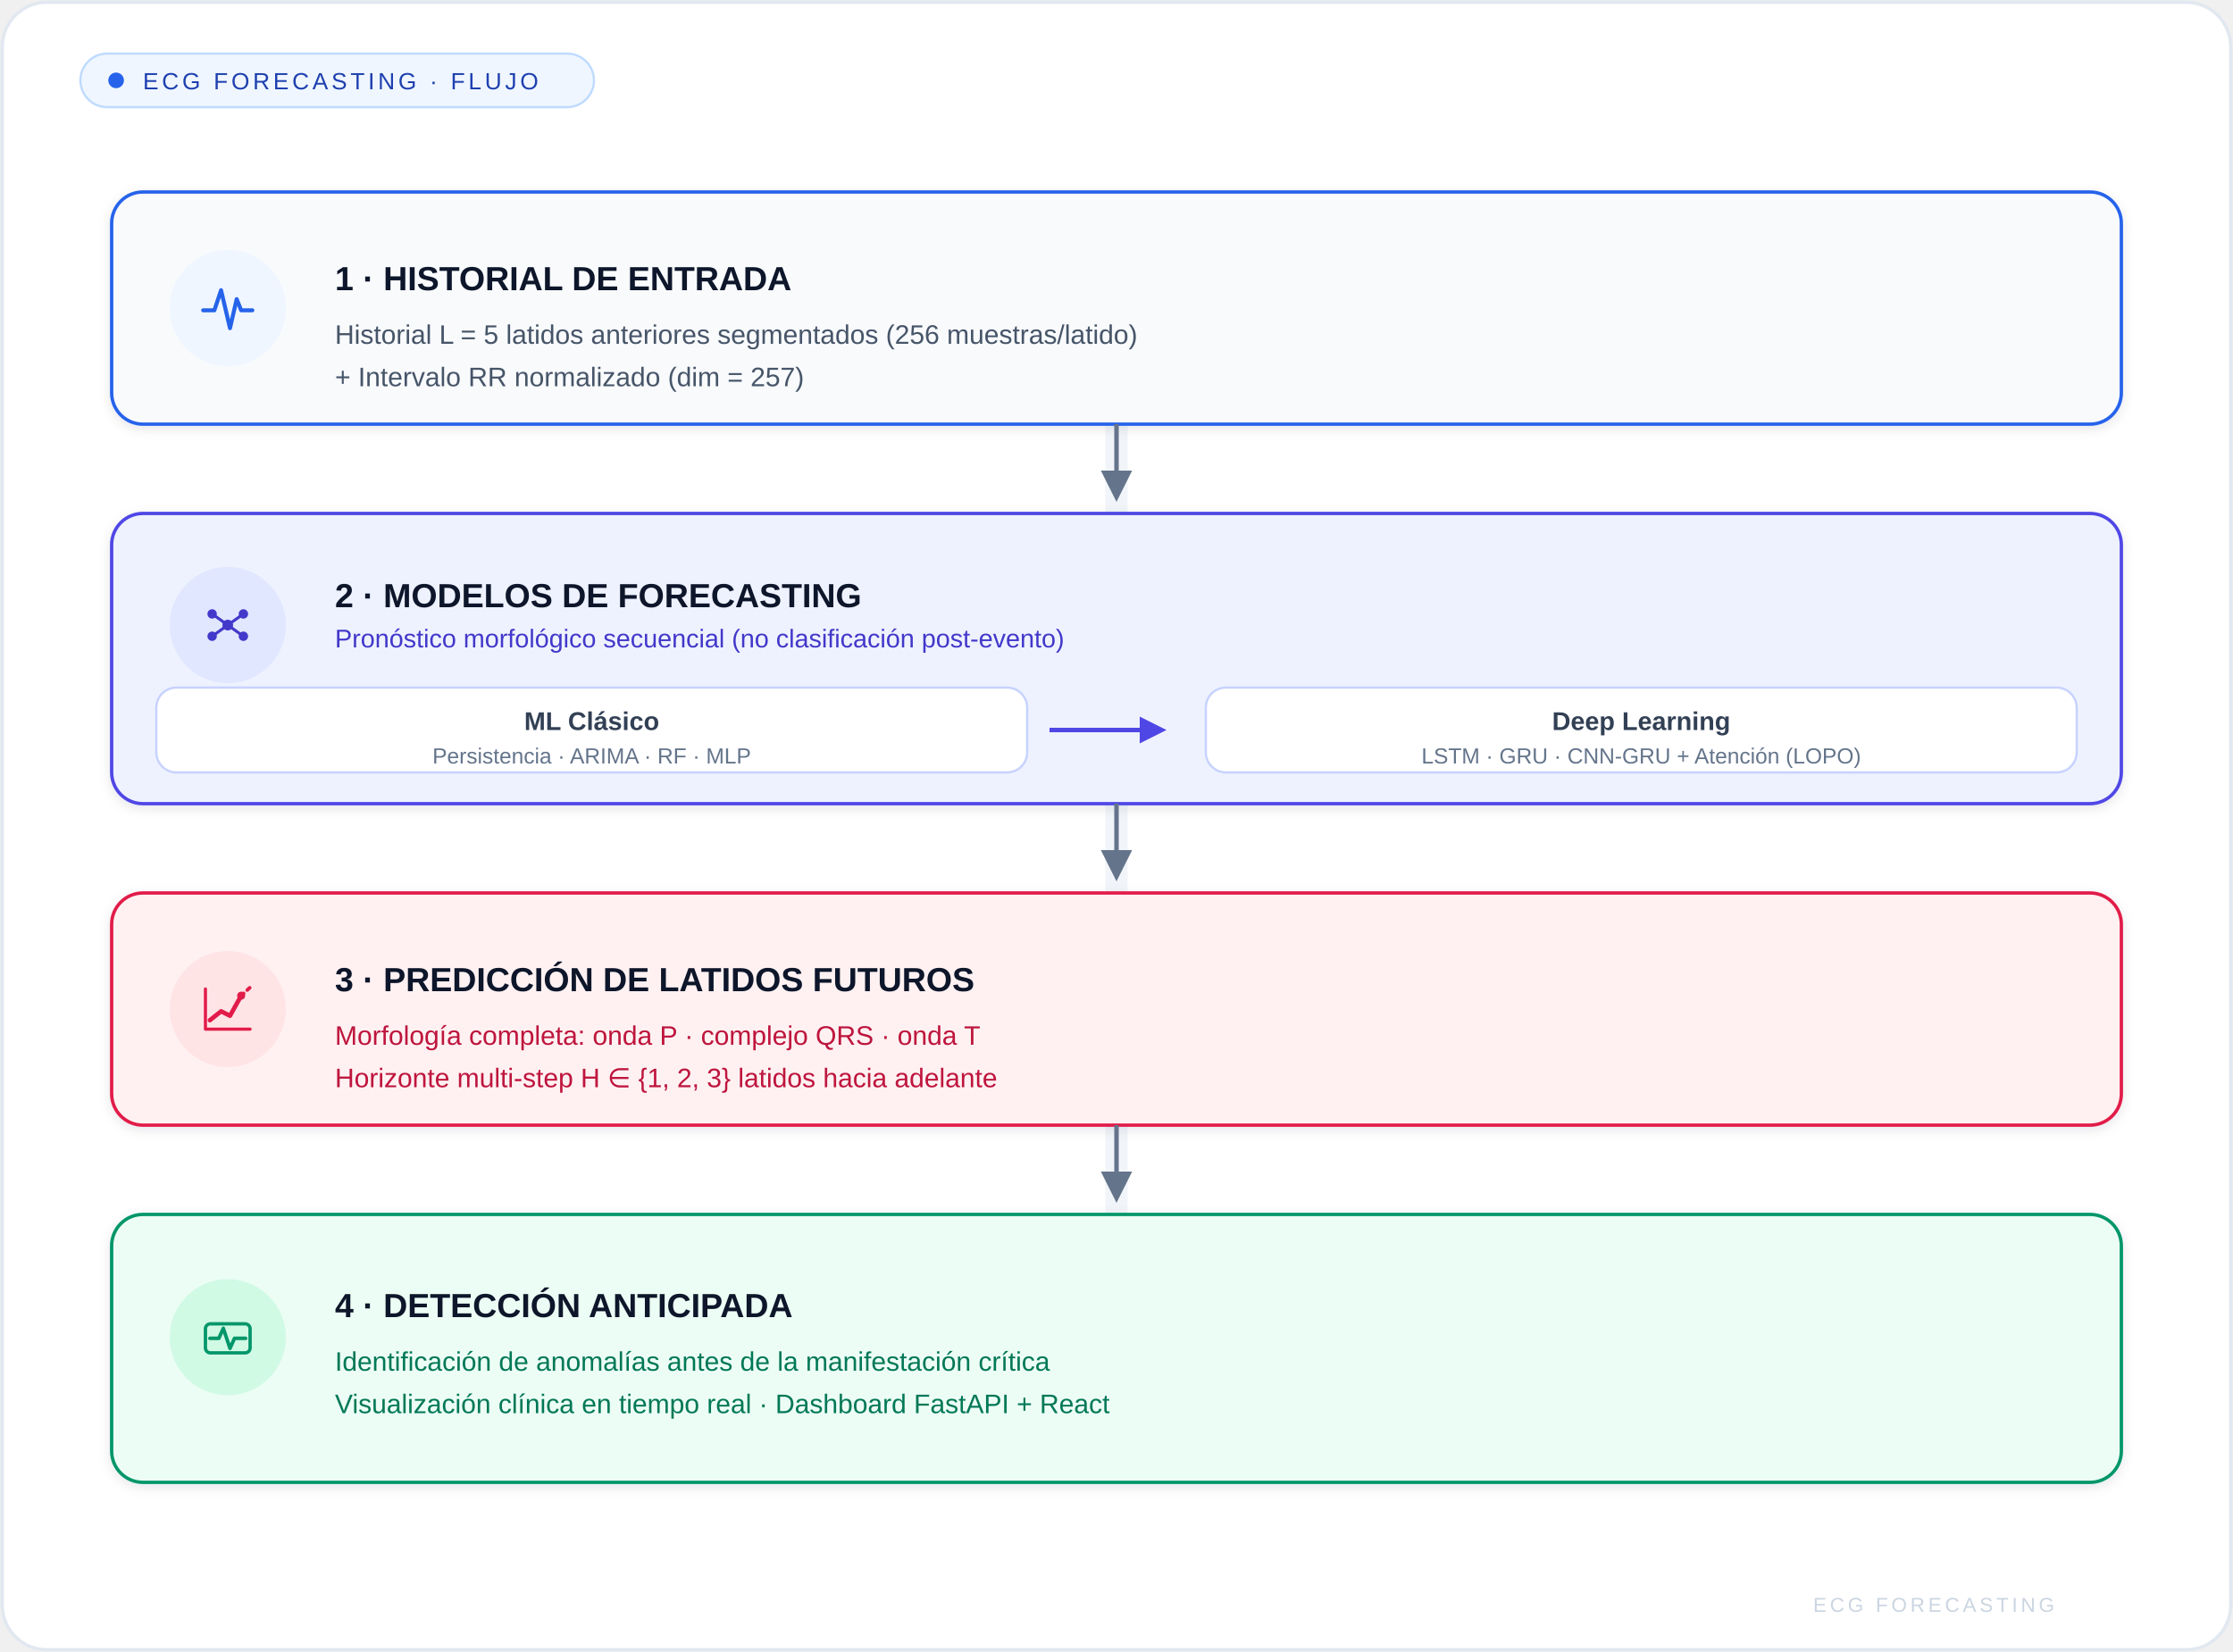
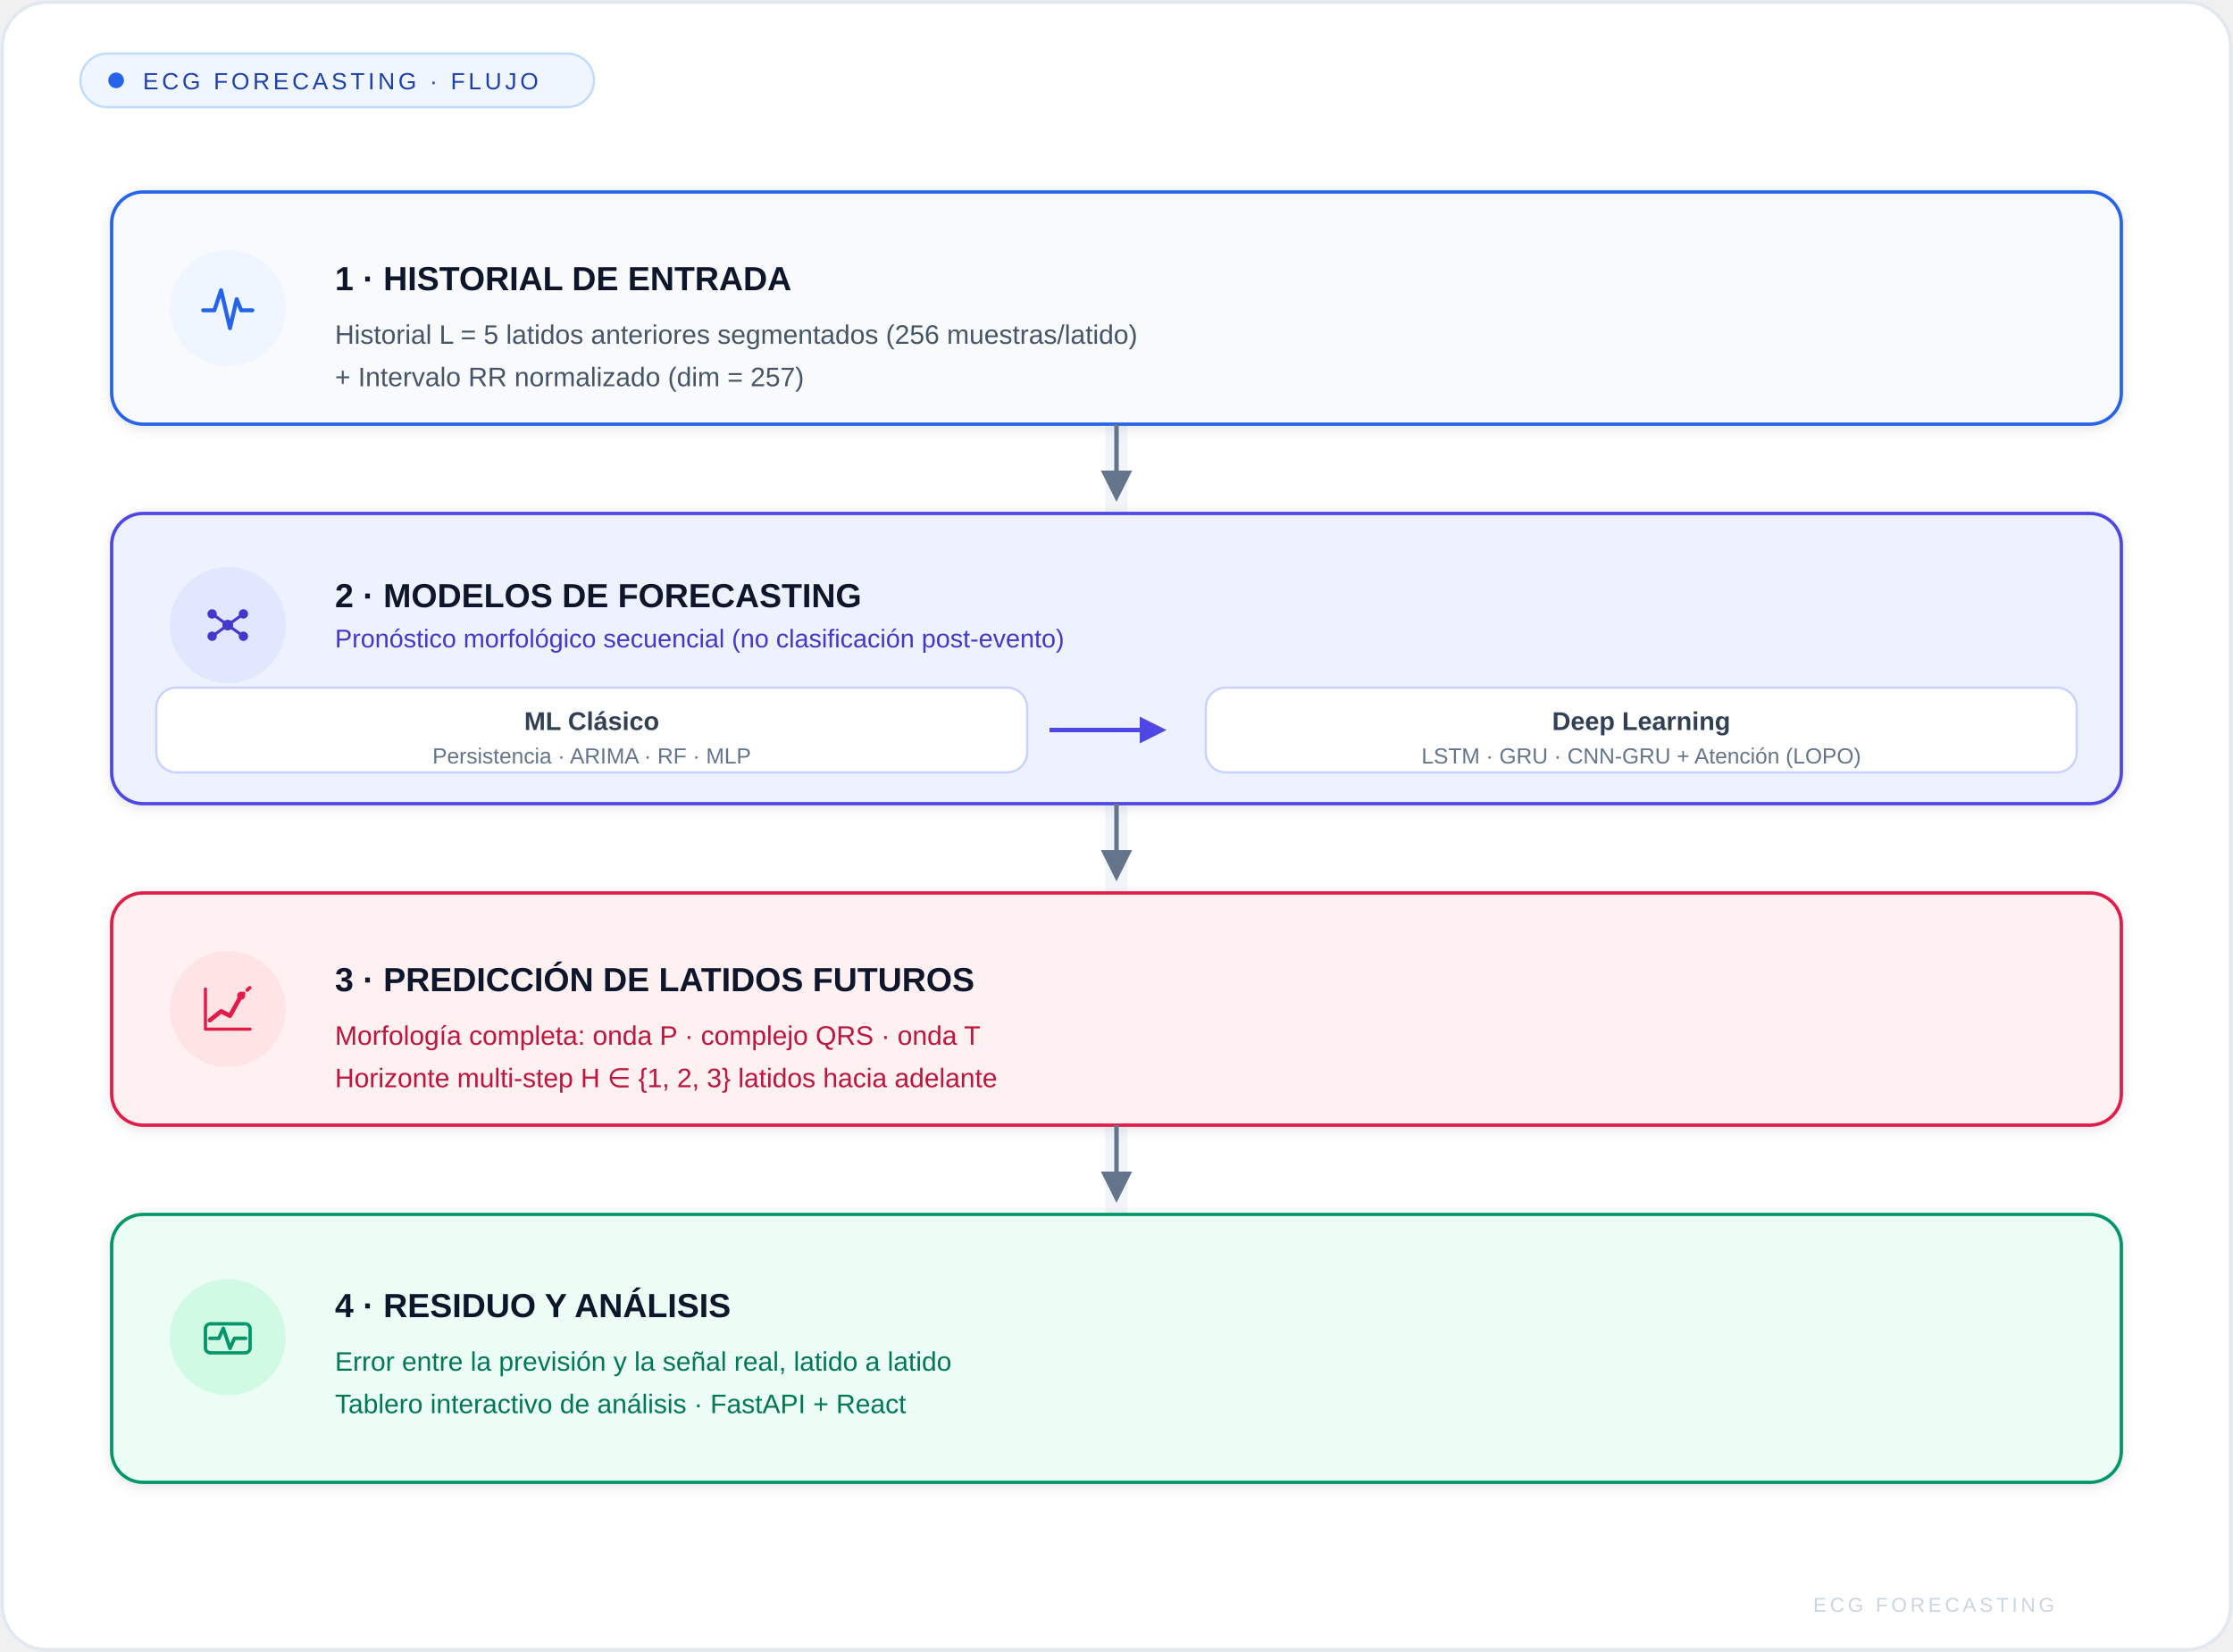
<svg xmlns="http://www.w3.org/2000/svg" viewBox="0 0 1000 740" role="img" aria-label="Flujo del sistema en 4 pasos: el historial de 5 latidos más el intervalo RR entra a los modelos de forecasting (ML clásico evolucionando a Deep Learning), que producen la predicción de latidos futuros, la cual alimenta la detección anticipada de anomalías en el dashboard.">
+   <style id="tema-oscuro-generado">
+     /* La paleta clara queda intacta: aqui solo se reasigna cuando el
+        navegador informa de que el tema del sistema es oscuro. */
+     @media (prefers-color-scheme: dark) {
+       [fill="#047857"]  { fill:   #34d399; }
+       [stroke="#047857"]{ stroke: #34d399; }
+       [fill="#059669"]  { fill:   #34d399; }
+       [stroke="#059669"]{ stroke: #34d399; }
+       [fill="#0f172a"]  { fill:   #e6edf3; }
+       [stroke="#0f172a"]{ stroke: #e6edf3; }
+       [fill="#1e40af"]  { fill:   #60a5fa; }
+       [stroke="#1e40af"]{ stroke: #60a5fa; }
+       [fill="#2563eb"]  { fill:   #6aa6ff; }
+       [stroke="#2563eb"]{ stroke: #6aa6ff; }
+       [fill="#334155"]  { fill:   #c9d1d9; }
+       [stroke="#334155"]{ stroke: #c9d1d9; }
+       [fill="#4338ca"]  { fill:   #8b8ff0; }
+       [stroke="#4338ca"]{ stroke: #8b8ff0; }
+       [fill="#475569"]  { fill:   #b8c0c9; }
+       [stroke="#475569"]{ stroke: #b8c0c9; }
+       [fill="#4f46e5"]  { fill:   #8b8ff0; }
+       [stroke="#4f46e5"]{ stroke: #8b8ff0; }
+       [fill="#64748b"]  { fill:   #8b949e; }
+       [stroke="#64748b"]{ stroke: #8b949e; }
+       [fill="#be123c"]  { fill:   #fb7185; }
+       [stroke="#be123c"]{ stroke: #fb7185; }
+       [fill="#bfdbfe"]  { fill:   #2d4a73; }
+       [stroke="#bfdbfe"]{ stroke: #2d4a73; }
+       [fill="#c7d2fe"]  { fill:   #3b4270; }
+       [stroke="#c7d2fe"]{ stroke: #3b4270; }
+       [fill="#cbd5e1"]  { fill:   #3d444d; }
+       [stroke="#cbd5e1"]{ stroke: #3d444d; }
+       [fill="#d1fae5"]  { fill:   #1c4034; }
+       [stroke="#d1fae5"]{ stroke: #1c4034; }
+       [fill="#e0e7ff"]  { fill:   #2a2f45; }
+       [stroke="#e0e7ff"]{ stroke: #2a2f45; }
+       [fill="#e11d48"]  { fill:   #fb7185; }
+       [stroke="#e11d48"]{ stroke: #fb7185; }
+       [fill="#e2e8f0"]  { fill:   #30363d; }
+       [stroke="#e2e8f0"]{ stroke: #30363d; }
+       [fill="#ecfdf5"]  { fill:   #0d2820; }
+       [stroke="#ecfdf5"]{ stroke: #0d2820; }
+       [fill="#eef2ff"]  { fill:   #1a1d2e; }
+       [stroke="#eef2ff"]{ stroke: #1a1d2e; }
+       [fill="#eff6ff"]  { fill:   #172033; }
+       [stroke="#eff6ff"]{ stroke: #172033; }
+       [fill="#f1f5f9"]  { fill:   #21262d; }
+       [stroke="#f1f5f9"]{ stroke: #21262d; }
+       [fill="#f8fafc"]  { fill:   #1c2128; }
+       [stroke="#f8fafc"]{ stroke: #1c2128; }
+       [fill="#ffe4e6"]  { fill:   #3d1f24; }
+       [stroke="#ffe4e6"]{ stroke: #3d1f24; }
+       [fill="#fff1f2"]  { fill:   #2b1418; }
+       [stroke="#fff1f2"]{ stroke: #2b1418; }
+       [fill="#ffffff"]  { fill:   #161b22; }
+       [stroke="#ffffff"]{ stroke: #161b22; }
+     }
+   </style>
  <defs>
    <filter id="pf-shadow" x="-30%" y="-30%" width="160%" height="160%">
      <feDropShadow dx="0" dy="1.5" stdDeviation="2.5" flood-color="#0f172a" flood-opacity="0.10" />
    </filter>
    <marker id="pf-arrow" viewBox="0 0 10 10" refX="8" refY="5" markerWidth="7" markerHeight="7" orient="auto-start-reverse">
      <path d="M0,0 L10,5 L0,10 z" fill="#64748b" />
    </marker>
    <marker id="pf-arrowSmall" viewBox="0 0 10 10" refX="8" refY="5" markerWidth="6" markerHeight="6" orient="auto-start-reverse">
      <path d="M0,0 L10,5 L0,10 z" fill="#4f46e5" />
    </marker>
    <symbol id="pf-i-pulse" viewBox="0 0 24 24">
      <polyline points="1,13 6,13 9,4 13,21 16,8 18,13 23,13" fill="none" stroke="currentColor" stroke-width="1.8" stroke-linecap="round" stroke-linejoin="round" />
    </symbol>
    <symbol id="pf-i-network" viewBox="0 0 24 24">
      <path d="M5,7 L12,12 M5,17 L12,12 M12,12 L19,7 M12,12 L19,17" stroke="currentColor" stroke-width="1.3" fill="none" />
      <circle cx="5" cy="7" r="2.1" fill="currentColor" />
      <circle cx="5" cy="17" r="2.1" fill="currentColor" />
      <circle cx="19" cy="7" r="2.1" fill="currentColor" />
      <circle cx="19" cy="17" r="2.1" fill="currentColor" />
      <circle cx="12" cy="12" r="2.4" fill="currentColor" />
    </symbol>
    <symbol id="pf-i-chart" viewBox="0 0 24 24">
      <path d="M2,21 L2,3 M2,21 L22,21" stroke="currentColor" stroke-width="1.4" fill="none" stroke-linecap="round" />
      <polyline points="4,17 9,13 13,15 18,6" fill="none" stroke="currentColor" stroke-width="2" stroke-linecap="round" stroke-linejoin="round" />
      <path d="M18,6 L22,2.3" stroke="currentColor" stroke-width="1.6" stroke-dasharray="1.5 2.2" stroke-linecap="round" />
      <circle cx="18" cy="6" r="1.8" fill="currentColor" />
    </symbol>
    <symbol id="pf-i-heartmon" viewBox="0 0 24 24">
      <rect x="2" y="6" width="20" height="13" rx="2.2" fill="none" stroke="currentColor" stroke-width="1.5" />
      <polyline points="4,12.5 8,12.5 10,8 13,17 15,12.5 20,12.5" fill="none" stroke="currentColor" stroke-width="1.6" stroke-linecap="round" stroke-linejoin="round" />
    </symbol>
  </defs>
  <rect x="1" y="1" width="998" height="738" rx="20" fill="#ffffff" stroke="#e2e8f0" stroke-width="1.5" />
  <g font-family="Segoe UI, -apple-system, Arial, sans-serif">
    <rect x="36" y="24" width="230" height="24" rx="12" fill="#eff6ff" stroke="#bfdbfe" />
    <circle cx="52" cy="36" r="3.5" fill="#2563eb" />
    <text x="64" y="40" font-size="10.5" letter-spacing="1.5" fill="#1e40af">ECG FORECASTING · FLUJO</text>
    <line x1="500" y1="86" x2="500" y2="664" stroke="#f1f5f9" stroke-width="10" />
    <g transform="translate(50,86)" filter="url(#pf-shadow)">
      <rect width="900" height="104" rx="14" fill="#f8fafc" stroke="#2563eb" stroke-width="1.5" />
      <circle cx="52" cy="52" r="26" fill="#eff6ff" />
      <use href="#pf-i-pulse" x="40" y="40" width="24" height="24" color="#2563eb" />
      <text x="100" y="44" font-size="15" font-weight="700" fill="#0f172a">1 · HISTORIAL DE ENTRADA</text>
      <text x="100" y="68" font-size="12" fill="#475569">Historial L = 5 latidos anteriores segmentados (256 muestras/latido)</text>
      <text x="100" y="87" font-size="12" fill="#475569">+ Intervalo RR normalizado (dim = 257)</text>
    </g>
    <line x1="500" y1="190" x2="500" y2="222" stroke="#64748b" stroke-width="2" marker-end="url(#pf-arrow)" />
    <g transform="translate(50,230)" filter="url(#pf-shadow)">
      <rect width="900" height="130" rx="14" fill="#eef2ff" stroke="#4f46e5" stroke-width="1.5" />
      <circle cx="52" cy="50" r="26" fill="#e0e7ff" />
      <use href="#pf-i-network" x="40" y="38" width="24" height="24" color="#4338ca" />
      <text x="100" y="42" font-size="15" font-weight="700" fill="#0f172a">2 · MODELOS DE FORECASTING</text>
      <text x="100" y="60" font-size="11.5" fill="#4338ca">Pronóstico morfológico secuencial (no clasificación post-evento)</text>
      <rect x="20" y="78" width="390" height="38" rx="9" fill="#ffffff" stroke="#c7d2fe" />
      <text x="215" y="97" font-size="11.5" font-weight="700" fill="#334155" text-anchor="middle">ML Clásico</text>
      <text x="215" y="112" font-size="9.8" fill="#64748b" text-anchor="middle">Persistencia · ARIMA · RF · MLP</text>
      <line x1="420" y1="97" x2="470" y2="97" stroke="#4f46e5" stroke-width="2" marker-end="url(#pf-arrowSmall)" />
      <rect x="490" y="78" width="390" height="38" rx="9" fill="#ffffff" stroke="#c7d2fe" />
      <text x="685" y="97" font-size="11.5" font-weight="700" fill="#334155" text-anchor="middle">Deep Learning</text>
      <text x="685" y="112" font-size="9.8" fill="#64748b" text-anchor="middle">LSTM · GRU · CNN-GRU + Atención (LOPO)</text>
    </g>
    <line x1="500" y1="360" x2="500" y2="392" stroke="#64748b" stroke-width="2" marker-end="url(#pf-arrow)" />
    <g transform="translate(50,400)" filter="url(#pf-shadow)">
      <rect width="900" height="104" rx="14" fill="#fff1f2" stroke="#e11d48" stroke-width="1.5" />
      <circle cx="52" cy="52" r="26" fill="#ffe4e6" />
      <use href="#pf-i-chart" x="40" y="40" width="24" height="24" color="#e11d48" />
      <text x="100" y="44" font-size="15" font-weight="700" fill="#0f172a">3 · PREDICCIÓN DE LATIDOS FUTUROS</text>
      <text x="100" y="68" font-size="12" fill="#be123c">Morfología completa: onda P · complejo QRS · onda T</text>
      <text x="100" y="87" font-size="12" fill="#be123c">Horizonte multi-step H ∈ {1, 2, 3} latidos hacia adelante</text>
    </g>
    <line x1="500" y1="504" x2="500" y2="536" stroke="#64748b" stroke-width="2" marker-end="url(#pf-arrow)" />
    <g transform="translate(50,544)" filter="url(#pf-shadow)">
      <rect width="900" height="120" rx="14" fill="#ecfdf5" stroke="#059669" stroke-width="1.5" />
      <circle cx="52" cy="55" r="26" fill="#d1fae5" />
      <use href="#pf-i-heartmon" x="40" y="43" width="24" height="24" color="#059669" />
-       <text x="100" y="46" font-size="15" font-weight="700" fill="#0f172a">4 · DETECCIÓN ANTICIPADA</text>
-       <text x="100" y="70" font-size="12" fill="#047857">Identificación de anomalías antes de la manifestación crítica</text>
-       <text x="100" y="89" font-size="12" fill="#047857">Visualización clínica en tiempo real · Dashboard FastAPI + React</text>
+       <text x="100" y="46" font-size="15" font-weight="700" fill="#0f172a">4 · RESIDUO Y ANÁLISIS</text>
+       <text x="100" y="70" font-size="12" fill="#047857">Error entre la previsión y la señal real, latido a latido</text>
+       <text x="100" y="89" font-size="12" fill="#047857">Tablero interactivo de análisis · FastAPI + React</text>
    </g>
    <text x="920" y="722" font-size="9" letter-spacing="1.5" fill="#cbd5e1" text-anchor="end">ECG FORECASTING</text>
  </g>
</svg>
